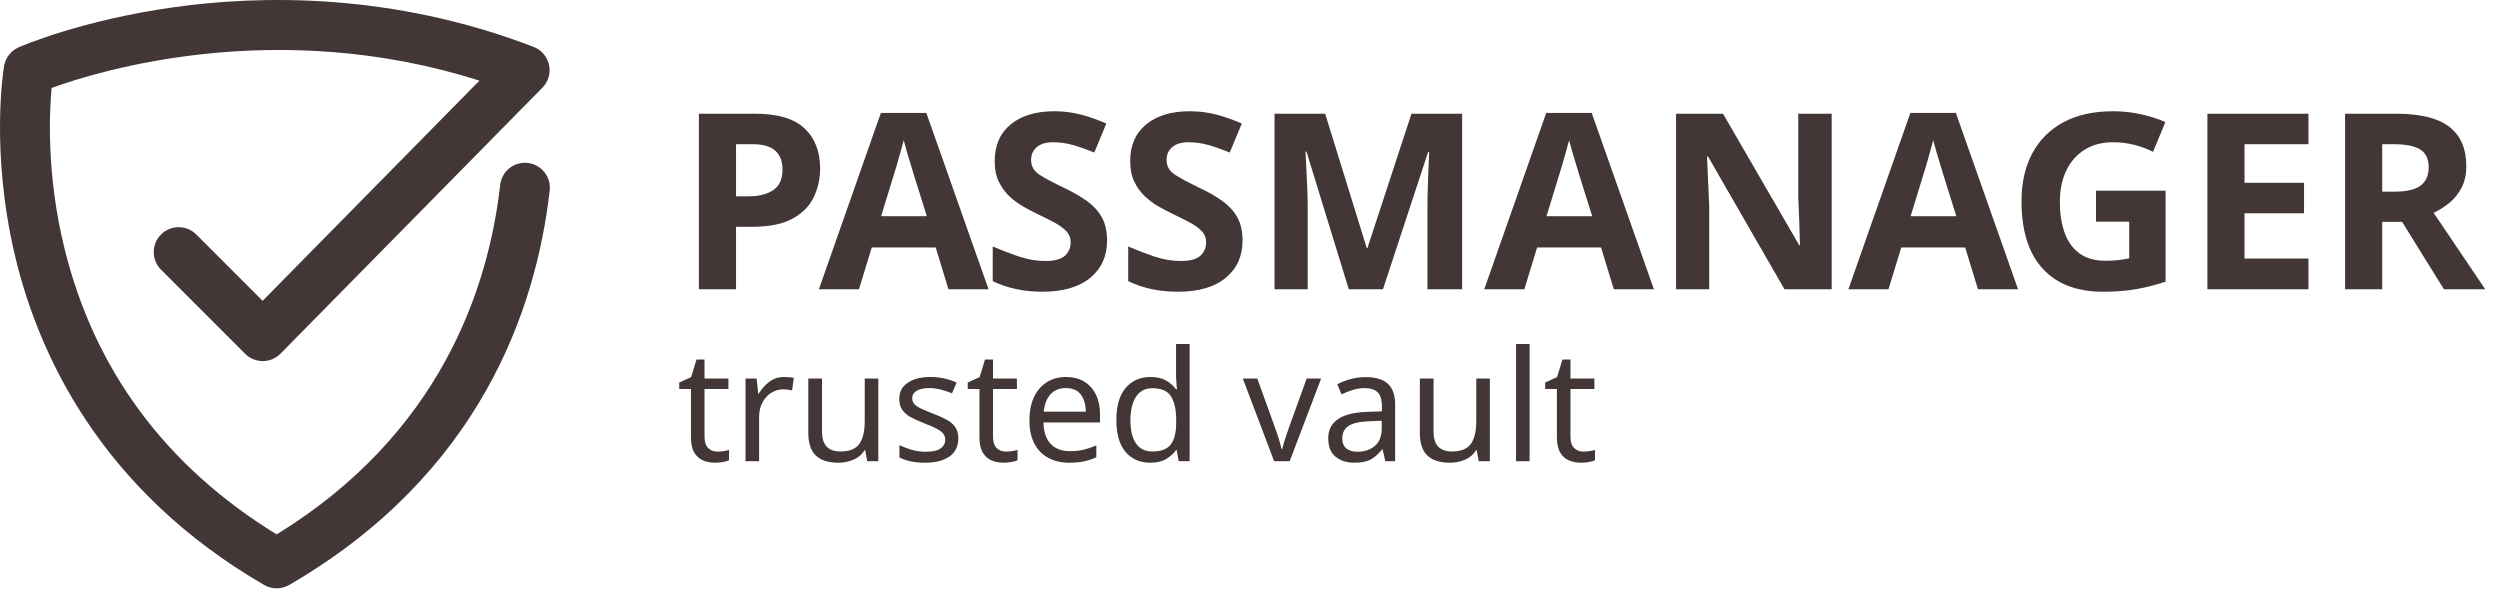
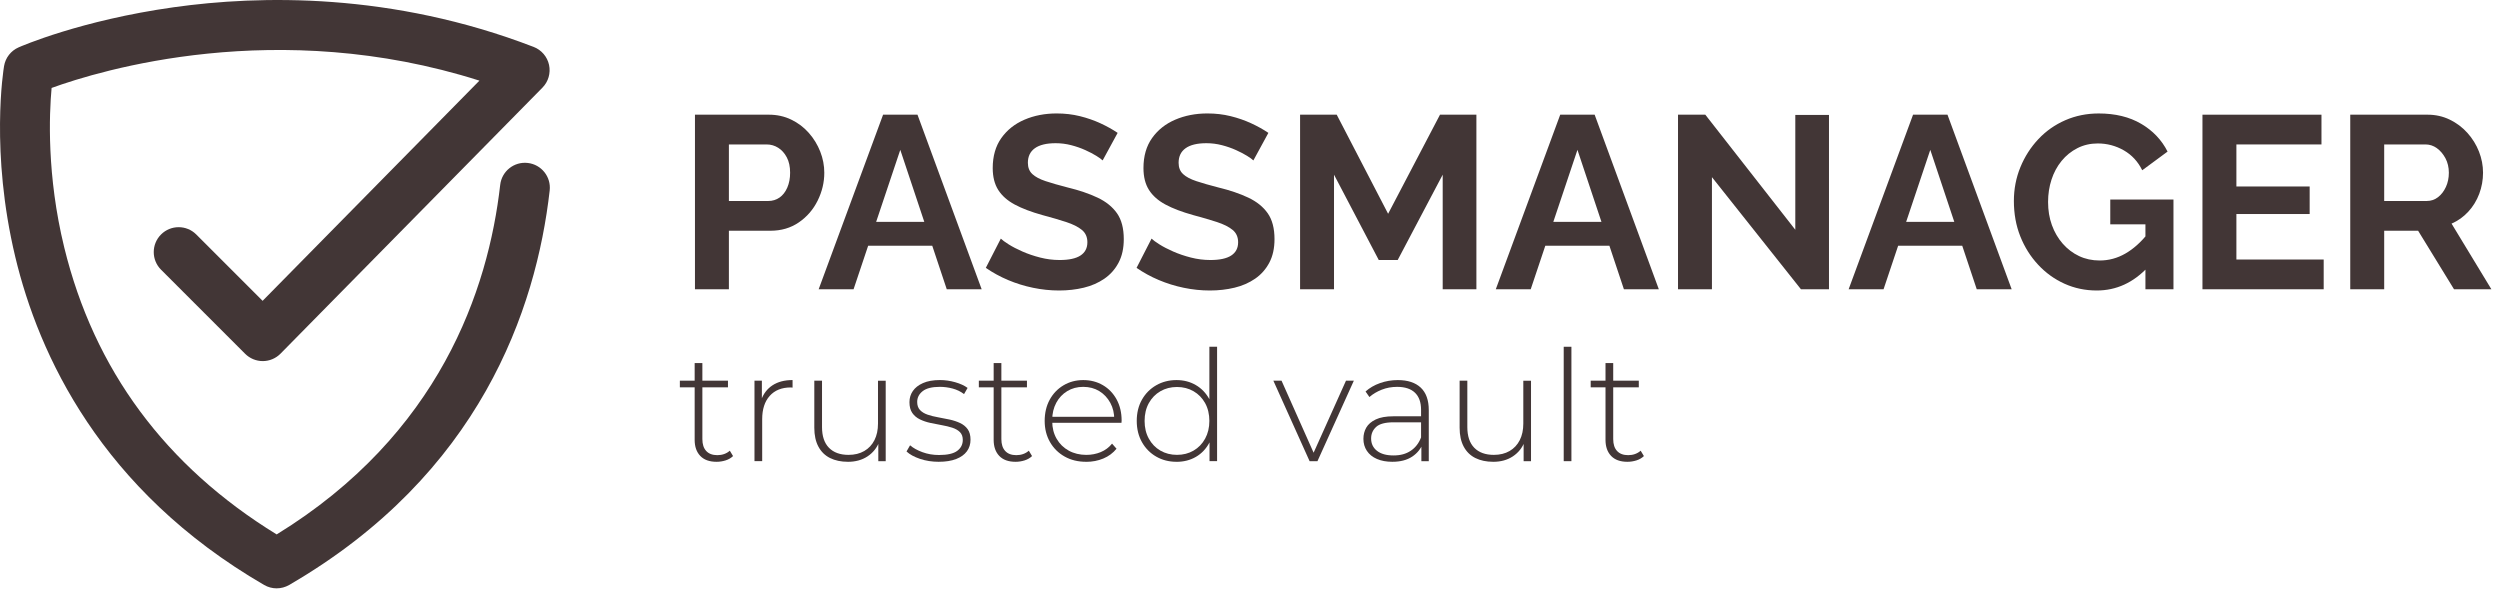
<svg xmlns="http://www.w3.org/2000/svg" id="Calque_1" data-name="Calque 1" viewBox="0 0 1920 451.85">
  <defs>
    <style>
      .cls-1 {
-         letter-spacing: -.03em;
-       }
- 
-       .cls-2 {
+         fill: #423636;
        stroke-width: 0px;
-       }
- 
-       .cls-2, .cls-3, .cls-4 {
-         fill: #423636;
-       }Q
- 
-       .cls-5 {
-         letter-spacing: -.04em;
-       }
- 
-       .cls-6 {
-         letter-spacing: -.01em;
-       }
- 
-       .cls-3 {
-         font-family: MontserratRoman-Light, Montserrat;
-         font-size: 118.42px;
-         font-variation-settings: 'wght' 300;
-         font-weight: 300;
-       }
- 
-       .cls-4 {
-         font-family: Raleway-Bold, Raleway;
-         font-size: 188.84px;
-         font-weight: 700;
      }
    </style>
  </defs>
-   <path class="cls-2" d="M212.49,451.85c-3.31,0-6.63-.86-9.6-2.58C77.34,376.46,29.65,272.1,11.75,197.38-7.6,116.6,2.68,53.36,3.12,50.71c1.07-6.34,5.25-11.72,11.14-14.32,1.91-.84,47.65-20.79,119.28-30.84,65.94-9.26,167.41-11.48,276.31,30.49,6.01,2.32,10.46,7.51,11.82,13.81,1.36,6.3-.54,12.86-5.07,17.46l-201.17,204.3c-3.58,3.63-8.46,5.69-13.56,5.71h-.07c-5.07,0-9.94-2.02-13.53-5.6l-64.59-64.59c-7.47-7.47-7.47-19.58,0-27.05,7.47-7.47,19.58-7.47,27.05,0l50.96,50.96L368.2,61.93c-155.27-49.38-291.45-7.86-328.57,5.61-1.84,20.13-3.8,67.11,9.68,122.39,22.9,93.94,77.77,168.07,163.17,220.51,125.11-76.89,162.51-187.9,171.67-268.45,1.19-10.5,10.66-18.05,21.17-16.84,10.5,1.19,18.04,10.67,16.84,21.17-10.39,91.29-53.53,217.95-200.09,302.94-2.97,1.72-6.28,2.58-9.6,2.58Z" />
+   <path class="cls-1" d="M212.49,451.85c-3.31,0-6.63-.86-9.6-2.58C77.34,376.46,29.65,272.1,11.75,197.38-7.6,116.6,2.68,53.36,3.12,50.71c1.07-6.34,5.25-11.72,11.14-14.32,1.91-.84,47.65-20.79,119.28-30.84,65.94-9.26,167.41-11.48,276.31,30.49,6.01,2.32,10.46,7.51,11.82,13.81,1.36,6.3-.54,12.86-5.07,17.46l-201.17,204.3c-3.58,3.63-8.46,5.69-13.56,5.71h-.07c-5.07,0-9.94-2.02-13.53-5.6l-64.59-64.59c-7.47-7.47-7.47-19.58,0-27.05,7.47-7.47,19.58-7.47,27.05,0l50.96,50.96L368.2,61.93c-155.27-49.38-291.45-7.86-328.57,5.61-1.84,20.13-3.8,67.11,9.68,122.39,22.9,93.94,77.77,168.07,163.17,220.51,125.11-76.89,162.51-187.9,171.67-268.45,1.19-10.5,10.66-18.05,21.17-16.84,10.5,1.19,18.04,10.67,16.84,21.17-10.39,91.29-53.53,217.95-200.09,302.94-2.97,1.72-6.28,2.58-9.6,2.58Z" />
  <g>
-     <text class="cls-3" transform="translate(519.76 354.18)">
-       <tspan x="0" y="0">trusted vault</tspan>
-     </text>
-     <text class="cls-4" transform="translate(519.76 222.16)">
-       <tspan class="cls-5" x="0" y="0">P</tspan>
-       <tspan class="cls-6" x="109.15" y="0">A</tspan>
-       <tspan x="233.97" y="0">SSMAN</tspan>
-       <tspan class="cls-1" x="899.81" y="0">A</tspan>
-       <tspan x="1021.8" y="0">GER</tspan>
-     </text>
+     <g>
+       <path class="cls-1" d="M522.13,297.46v-5.09h36.95v5.09h-36.95ZM550.31,354.66c-5.45,0-9.61-1.5-12.49-4.5-2.88-3-4.32-7.11-4.32-12.32v-58.98h5.92v58.38c0,3.95.99,6.99,2.96,9.12,1.97,2.13,4.81,3.2,8.53,3.2s7.06-1.14,9.59-3.43l2.49,4.14c-1.58,1.5-3.49,2.61-5.74,3.32-2.25.71-4.56,1.07-6.93,1.07Z" />
+       <path class="cls-1" d="M579.44,354.18v-61.82h5.68v16.93l-.59-1.89c1.74-4.97,4.66-8.8,8.76-11.49,4.1-2.68,9.24-4.03,15.4-4.03v5.8c-.24,0-.47-.02-.71-.06-.24-.04-.47-.06-.71-.06-6.87,0-12.24,2.15-16.11,6.46-3.87,4.3-5.8,10.28-5.8,17.94v32.21h-5.92Z" />
+       <path class="cls-1" d="M651.21,354.66c-5.29,0-9.87-.97-13.74-2.9-3.87-1.93-6.85-4.86-8.94-8.76-2.09-3.91-3.14-8.74-3.14-14.51v-36.12h5.92v35.65c0,6.95,1.78,12.24,5.33,15.87,3.55,3.63,8.57,5.45,15.04,5.45,4.66,0,8.68-.99,12.08-2.96,3.39-1.97,6-4.75,7.82-8.35,1.82-3.59,2.72-7.83,2.72-12.73v-32.92h5.92v61.82h-5.68v-17.17l.83,2.01c-1.82,4.82-4.84,8.63-9.06,11.43-4.22,2.8-9.26,4.2-15.1,4.2Z" />
+       <path class="cls-1" d="M720.96,354.66c-5.13,0-9.93-.75-14.39-2.25-4.46-1.5-7.92-3.39-10.36-5.68l2.72-4.74c2.37,2.05,5.52,3.81,9.47,5.27,3.95,1.46,8.21,2.19,12.79,2.19,6.47,0,11.13-1.07,13.97-3.2s4.26-4.93,4.26-8.41c0-2.53-.73-4.52-2.19-5.98-1.46-1.46-3.42-2.58-5.86-3.38-2.45-.79-5.13-1.44-8.05-1.95-2.92-.51-5.84-1.08-8.76-1.72-2.92-.63-5.61-1.54-8.05-2.72-2.45-1.18-4.4-2.82-5.86-4.92-1.46-2.09-2.19-4.87-2.19-8.35,0-3.16.87-6,2.6-8.53,1.74-2.53,4.34-4.56,7.82-6.1,3.47-1.54,7.82-2.31,13.03-2.31,3.87,0,7.76.55,11.67,1.66,3.91,1.11,7.08,2.57,9.53,4.38l-2.72,4.74c-2.6-1.97-5.53-3.39-8.76-4.26-3.24-.87-6.51-1.3-9.83-1.3-6,0-10.4,1.11-13.2,3.32-2.8,2.21-4.2,4.97-4.2,8.29,0,2.6.73,4.68,2.19,6.22,1.46,1.54,3.41,2.72,5.86,3.55,2.45.83,5.13,1.5,8.05,2.01,2.92.51,5.84,1.09,8.76,1.72,2.92.63,5.6,1.52,8.05,2.66,2.45,1.15,4.4,2.72,5.86,4.74,1.46,2.01,2.19,4.72,2.19,8.11s-.93,6.36-2.78,8.88c-1.86,2.53-4.6,4.5-8.23,5.92-3.63,1.42-8.09,2.13-13.38,2.13Z" />
+       <path class="cls-1" d="M751.75,297.46v-5.09h36.95v5.09h-36.95ZM779.94,354.66c-5.45,0-9.61-1.5-12.49-4.5-2.88-3-4.32-7.11-4.32-12.32v-58.98h5.92v58.38c0,3.95.99,6.99,2.96,9.12,1.97,2.13,4.81,3.2,8.53,3.2s7.06-1.14,9.59-3.43l2.49,4.14c-1.58,1.5-3.49,2.61-5.74,3.32-2.25.71-4.56,1.07-6.93,1.07Z" />
+       <path class="cls-1" d="M834.17,354.66c-6.24,0-11.74-1.34-16.52-4.03-4.78-2.68-8.53-6.39-11.25-11.13-2.72-4.74-4.09-10.14-4.09-16.22s1.28-11.58,3.85-16.28c2.56-4.7,6.1-8.39,10.6-11.07,4.5-2.68,9.55-4.03,15.16-4.03s10.64,1.3,15.1,3.91c4.46,2.61,7.97,6.26,10.54,10.96,2.56,4.7,3.85,10.12,3.85,16.28,0,.24-.02.49-.06.77-.04.28-.06.57-.06.89h-54.59v-4.62h51.4l-2.37,2.25c.08-4.81-.93-9.14-3.02-12.97-2.09-3.83-4.91-6.83-8.47-9-3.55-2.17-7.66-3.26-12.32-3.26s-8.67,1.09-12.26,3.26c-3.59,2.17-6.42,5.17-8.47,9-2.05,3.83-3.08,8.19-3.08,13.09v1.07c0,5.05,1.12,9.53,3.38,13.44,2.25,3.91,5.35,6.95,9.3,9.12,3.95,2.17,8.45,3.26,13.5,3.26,3.95,0,7.64-.71,11.07-2.13,3.43-1.42,6.34-3.59,8.7-6.51l3.43,3.91c-2.69,3.32-6.06,5.82-10.13,7.52-4.07,1.7-8.47,2.55-13.2,2.55Z" />
+       <path class="cls-1" d="M903.57,354.66c-5.76,0-10.95-1.32-15.57-3.97-4.62-2.64-8.27-6.34-10.95-11.07-2.68-4.74-4.03-10.18-4.03-16.34s1.34-11.7,4.03-16.4c2.68-4.7,6.34-8.37,10.95-11.01,4.62-2.64,9.81-3.97,15.57-3.97,5.45,0,10.36,1.26,14.74,3.79,4.38,2.53,7.85,6.12,10.42,10.78,2.56,4.66,3.85,10.26,3.85,16.82s-1.26,11.96-3.79,16.7c-2.53,4.74-5.98,8.37-10.36,10.9-4.38,2.53-9.34,3.79-14.86,3.79ZM903.92,349.33c4.74,0,8.98-1.08,12.73-3.26,3.75-2.17,6.71-5.23,8.88-9.18,2.17-3.95,3.26-8.49,3.26-13.62s-1.09-9.77-3.26-13.68c-2.17-3.91-5.13-6.95-8.88-9.12-3.75-2.17-7.99-3.26-12.73-3.26s-8.98,1.09-12.73,3.26c-3.75,2.17-6.71,5.21-8.88,9.12-2.17,3.91-3.26,8.47-3.26,13.68s1.08,9.67,3.26,13.62c2.17,3.95,5.13,7.01,8.88,9.18,3.75,2.17,7.99,3.26,12.73,3.26ZM928.91,354.18v-20.25l1.07-10.78-1.18-10.78v-46.07h5.92v87.87h-5.8Z" />
+       <path class="cls-1" d="M1005.77,354.18l-27.83-61.82h6.28l26.05,58.5h-2.84l26.29-58.5h6.04l-27.95,61.82h-6.04Z" />
+       <path class="cls-1" d="M1069.36,354.66c-4.58,0-8.55-.73-11.9-2.19-3.36-1.46-5.92-3.53-7.7-6.22-1.78-2.68-2.66-5.76-2.66-9.24,0-3.16.73-6.02,2.19-8.59,1.46-2.56,3.89-4.66,7.28-6.28,3.39-1.62,7.93-2.43,13.62-2.43h22.74v4.62h-22.62c-6.39,0-10.88,1.18-13.44,3.55-2.57,2.37-3.85,5.33-3.85,8.88,0,3.95,1.5,7.11,4.5,9.47,3,2.37,7.22,3.55,12.67,3.55s9.61-1.18,13.2-3.55c3.59-2.37,6.26-5.8,7.99-10.3l1.66,4.03c-1.66,4.5-4.48,8.07-8.47,10.72-3.99,2.65-9.06,3.97-15.22,3.97ZM1091.62,354.18v-14.09l-.24-2.13v-23.21c0-5.76-1.56-10.14-4.68-13.14-3.12-3-7.68-4.5-13.68-4.5-4.26,0-8.23.73-11.9,2.19-3.67,1.46-6.81,3.34-9.42,5.62l-2.96-4.26c3.08-2.76,6.79-4.91,11.13-6.45,4.34-1.54,8.88-2.31,13.62-2.31,7.66,0,13.54,1.94,17.65,5.8,4.1,3.87,6.16,9.63,6.16,17.29v39.2h-5.68Z" />
+       <path class="cls-1" d="M1146.81,354.66c-5.29,0-9.87-.97-13.74-2.9-3.87-1.93-6.85-4.86-8.94-8.76-2.09-3.91-3.14-8.74-3.14-14.51v-36.12h5.92v35.65c0,6.95,1.78,12.24,5.33,15.87,3.55,3.63,8.57,5.45,15.04,5.45,4.66,0,8.68-.99,12.08-2.96,3.39-1.97,6-4.75,7.82-8.35,1.82-3.59,2.72-7.83,2.72-12.73v-32.92h5.92v61.82h-5.68v-17.17l.83,2.01c-1.82,4.82-4.84,8.63-9.06,11.43-4.22,2.8-9.26,4.2-15.1,4.2Z" />
+       <path class="cls-1" d="M1200.93,354.18v-87.87h5.92v87.87h-5.92Z" />
+       <path class="cls-1" d="M1221.65,297.46v-5.09h36.95v5.09h-36.95ZM1249.84,354.66c-5.45,0-9.61-1.5-12.49-4.5-2.88-3-4.32-7.11-4.32-12.32v-58.98h5.92v58.38c0,3.95.99,6.99,2.96,9.12,1.97,2.13,4.81,3.2,8.53,3.2s7.06-1.14,9.59-3.43l2.49,4.14c-1.58,1.5-3.49,2.61-5.74,3.32-2.25.71-4.56,1.07-6.93,1.07Z" />
+     </g>
+     <g>
+       <path class="cls-1" d="M533.73,222.16V88.08h56.84c6.17,0,11.86,1.26,17.09,3.78,5.22,2.52,9.73,5.92,13.5,10.2,3.78,4.28,6.7,9.06,8.78,14.35s3.12,10.7,3.12,16.24c0,7.43-1.7,14.57-5.1,21.43-3.4,6.86-8.21,12.43-14.45,16.71-6.23,4.28-13.5,6.42-21.81,6.42h-31.91v44.94h-26.06ZM559.79,154.36h30.21c3.27,0,6.17-.88,8.69-2.64,2.52-1.76,4.5-4.31,5.95-7.65,1.45-3.33,2.17-7.14,2.17-11.42,0-4.66-.85-8.59-2.55-11.8-1.7-3.21-3.9-5.67-6.61-7.36-2.71-1.7-5.64-2.55-8.78-2.55h-29.08v43.43Z" />
+       <path class="cls-1" d="M678.19,88.08h26.44l49.29,134.08h-26.81l-11.14-33.42h-49.23l-11.2,33.42h-26.81l49.48-134.08ZM709.86,170.41l-18.44-55.33-18.54,55.33h36.98Z" />
+       <path class="cls-1" d="M846.83,123.2c-.88-.88-2.49-2.04-4.82-3.49-2.33-1.45-5.16-2.93-8.5-4.44-3.34-1.51-6.96-2.77-10.86-3.78-3.9-1.01-7.87-1.51-11.9-1.51-7.05,0-12.37,1.29-15.96,3.85-3.59,2.57-5.38,6.29-5.38,11.18,0,3.64,1.13,6.52,3.4,8.65s5.67,3.94,10.2,5.45,10.2,3.13,17,4.88c8.81,2.13,16.46,4.73,22.94,7.8,6.48,3.07,11.45,7.08,14.92,12.03,3.46,4.95,5.19,11.55,5.19,19.82,0,7.02-1.32,13.03-3.97,18.04-2.64,5.01-6.26,9.12-10.86,12.31-4.6,3.19-9.88,5.51-15.86,6.95-5.98,1.44-12.31,2.16-18.98,2.16s-13.35-.69-20.02-2.08c-6.67-1.38-13.06-3.37-19.17-5.95-6.11-2.58-11.8-5.7-17.09-9.35l11.52-22.47c1.13,1.13,3.15,2.61,6.04,4.44,2.89,1.83,6.42,3.65,10.58,5.48,4.15,1.83,8.69,3.37,13.6,4.63,4.91,1.26,9.88,1.89,14.92,1.89,7.18,0,12.53-1.15,16.05-3.46,3.52-2.3,5.29-5.69,5.29-10.18,0-4.01-1.42-7.18-4.25-9.5-2.83-2.32-6.83-4.33-11.99-6.02-5.16-1.69-11.27-3.48-18.32-5.36-8.56-2.38-15.64-5.07-21.24-8.08-5.6-3.01-9.82-6.74-12.65-11.19-2.83-4.45-4.25-10.06-4.25-16.83,0-9.15,2.2-16.83,6.61-23.04,4.41-6.21,10.32-10.91,17.75-14.1,7.43-3.2,15.67-4.8,24.74-4.8,6.29,0,12.24.69,17.85,2.08,5.6,1.39,10.86,3.21,15.77,5.48,4.91,2.27,9.32,4.72,13.22,7.36l-11.52,21.15Z" />
+       <path class="cls-1" d="M962.59,123.2c-.88-.88-2.49-2.04-4.82-3.49-2.33-1.45-5.16-2.93-8.5-4.44-3.34-1.51-6.96-2.77-10.86-3.78-3.9-1.01-7.87-1.51-11.9-1.51-7.05,0-12.37,1.29-15.96,3.85-3.59,2.57-5.38,6.29-5.38,11.18,0,3.64,1.13,6.52,3.4,8.65s5.67,3.94,10.2,5.45,10.2,3.13,17,4.88c8.81,2.13,16.46,4.73,22.94,7.8,6.48,3.07,11.45,7.08,14.92,12.03,3.46,4.95,5.19,11.55,5.19,19.82,0,7.02-1.32,13.03-3.96,18.04-2.64,5.01-6.26,9.12-10.86,12.31-4.6,3.19-9.88,5.51-15.86,6.95-5.98,1.44-12.31,2.16-18.98,2.16s-13.35-.69-20.02-2.08c-6.67-1.38-13.06-3.37-19.17-5.95-6.11-2.58-11.8-5.7-17.09-9.35l11.52-22.47c1.13,1.13,3.15,2.61,6.04,4.44,2.89,1.83,6.42,3.65,10.58,5.48,4.15,1.83,8.69,3.37,13.6,4.63,4.91,1.26,9.88,1.89,14.92,1.89,7.18,0,12.53-1.15,16.05-3.46,3.52-2.3,5.29-5.69,5.29-10.18,0-4.01-1.42-7.18-4.25-9.5-2.83-2.32-6.83-4.33-11.99-6.02-5.16-1.69-11.27-3.48-18.32-5.36-8.56-2.38-15.64-5.07-21.24-8.08-5.6-3.01-9.82-6.74-12.65-11.19-2.83-4.45-4.25-10.06-4.25-16.83,0-9.15,2.2-16.83,6.61-23.04,4.41-6.21,10.32-10.91,17.75-14.1,7.43-3.2,15.67-4.8,24.74-4.8,6.29,0,12.24.69,17.85,2.08,5.6,1.39,10.86,3.21,15.77,5.48,4.91,2.27,9.32,4.72,13.22,7.36l-11.52,21.15Z" />
+       <path class="cls-1" d="M1107.99,222.16v-88l-34.56,65.53h-14.54l-34.37-65.53v88h-26.06V88.08h28.14l39.47,76.1,39.85-76.1h27.95v134.08h-25.87Z" />
+       <path class="cls-1" d="M1198.25,88.08h26.44l49.29,134.08h-26.82l-11.14-33.42h-49.23l-11.2,33.42h-26.82l49.48-134.08ZM1229.92,170.41l-18.44-55.33-18.54,55.33h36.98Z" />
+       <path class="cls-1" d="M1314.77,136.04v86.11h-26.06V88.08h20.96l69.12,88.38v-88.19h25.87v133.89h-21.53l-68.36-86.11Z" />
+       <path class="cls-1" d="M1469.23,88.08h26.44l49.29,134.08h-26.82l-11.14-33.42h-49.23l-11.2,33.42h-26.82l49.48-134.08ZM1500.9,170.41l-18.44-55.33-18.54,55.33h36.98Z" />
+       <path class="cls-1" d="M1610.3,223.1c-8.81,0-17.06-1.73-24.74-5.19-7.68-3.46-14.45-8.34-20.3-14.63-5.85-6.29-10.42-13.56-13.69-21.81-3.28-8.24-4.91-17.28-4.91-27.1,0-9.19,1.67-17.85,5-25.97,3.33-8.12,7.93-15.3,13.79-21.53,5.85-6.23,12.75-11.08,20.68-14.54,7.93-3.46,16.49-5.19,25.68-5.19,12.71,0,23.57,2.64,32.58,7.93,9,5.29,15.77,12.4,20.3,21.34l-19.45,14.35c-3.28-6.67-8-11.77-14.16-15.3-6.17-3.52-12.84-5.29-20.02-5.29-5.67,0-10.86,1.2-15.58,3.59-4.72,2.39-8.78,5.67-12.18,9.82-3.4,4.15-5.98,8.94-7.74,14.35-1.76,5.41-2.64,11.14-2.64,17.18,0,6.42.97,12.34,2.93,17.75,1.95,5.41,4.72,10.17,8.31,14.26,3.59,4.09,7.77,7.27,12.56,9.54,4.78,2.27,10.07,3.4,15.86,3.4,6.92,0,13.47-1.76,19.64-5.29,6.17-3.52,11.96-8.69,17.37-15.48v25.87c-11.21,11.96-24.3,17.94-39.28,17.94ZM1647.69,172.3h-27v-19.07h48.53v68.93h-21.53v-49.85Z" />
+       <path class="cls-1" d="M1784.59,199.31v22.85h-93.1V88.08h91.4v22.85h-65.34v32.29h56.27v21.15h-56.27v34.94h67.04Z" />
+       <path class="cls-1" d="M1804.99,222.16V88.08h59.48c6.04,0,11.68,1.26,16.9,3.78,5.22,2.52,9.75,5.92,13.6,10.2,3.84,4.28,6.8,9.06,8.88,14.35s3.12,10.7,3.12,16.24-.98,11.08-2.93,16.24c-1.95,5.16-4.75,9.73-8.4,13.69-3.65,3.97-7.93,7.02-12.84,9.16l30.59,50.42h-28.7l-27.57-44.94h-26.06v44.94h-26.06ZM1831.05,154.36h32.67c3.27,0,6.17-.97,8.69-2.93,2.52-1.95,4.53-4.56,6.04-7.84,1.51-3.27,2.27-6.92,2.27-10.95s-.88-7.87-2.64-11.14c-1.76-3.27-3.97-5.85-6.61-7.74-2.64-1.89-5.54-2.83-8.69-2.83h-31.72v43.43Z" />
+     </g>
  </g>
</svg>
